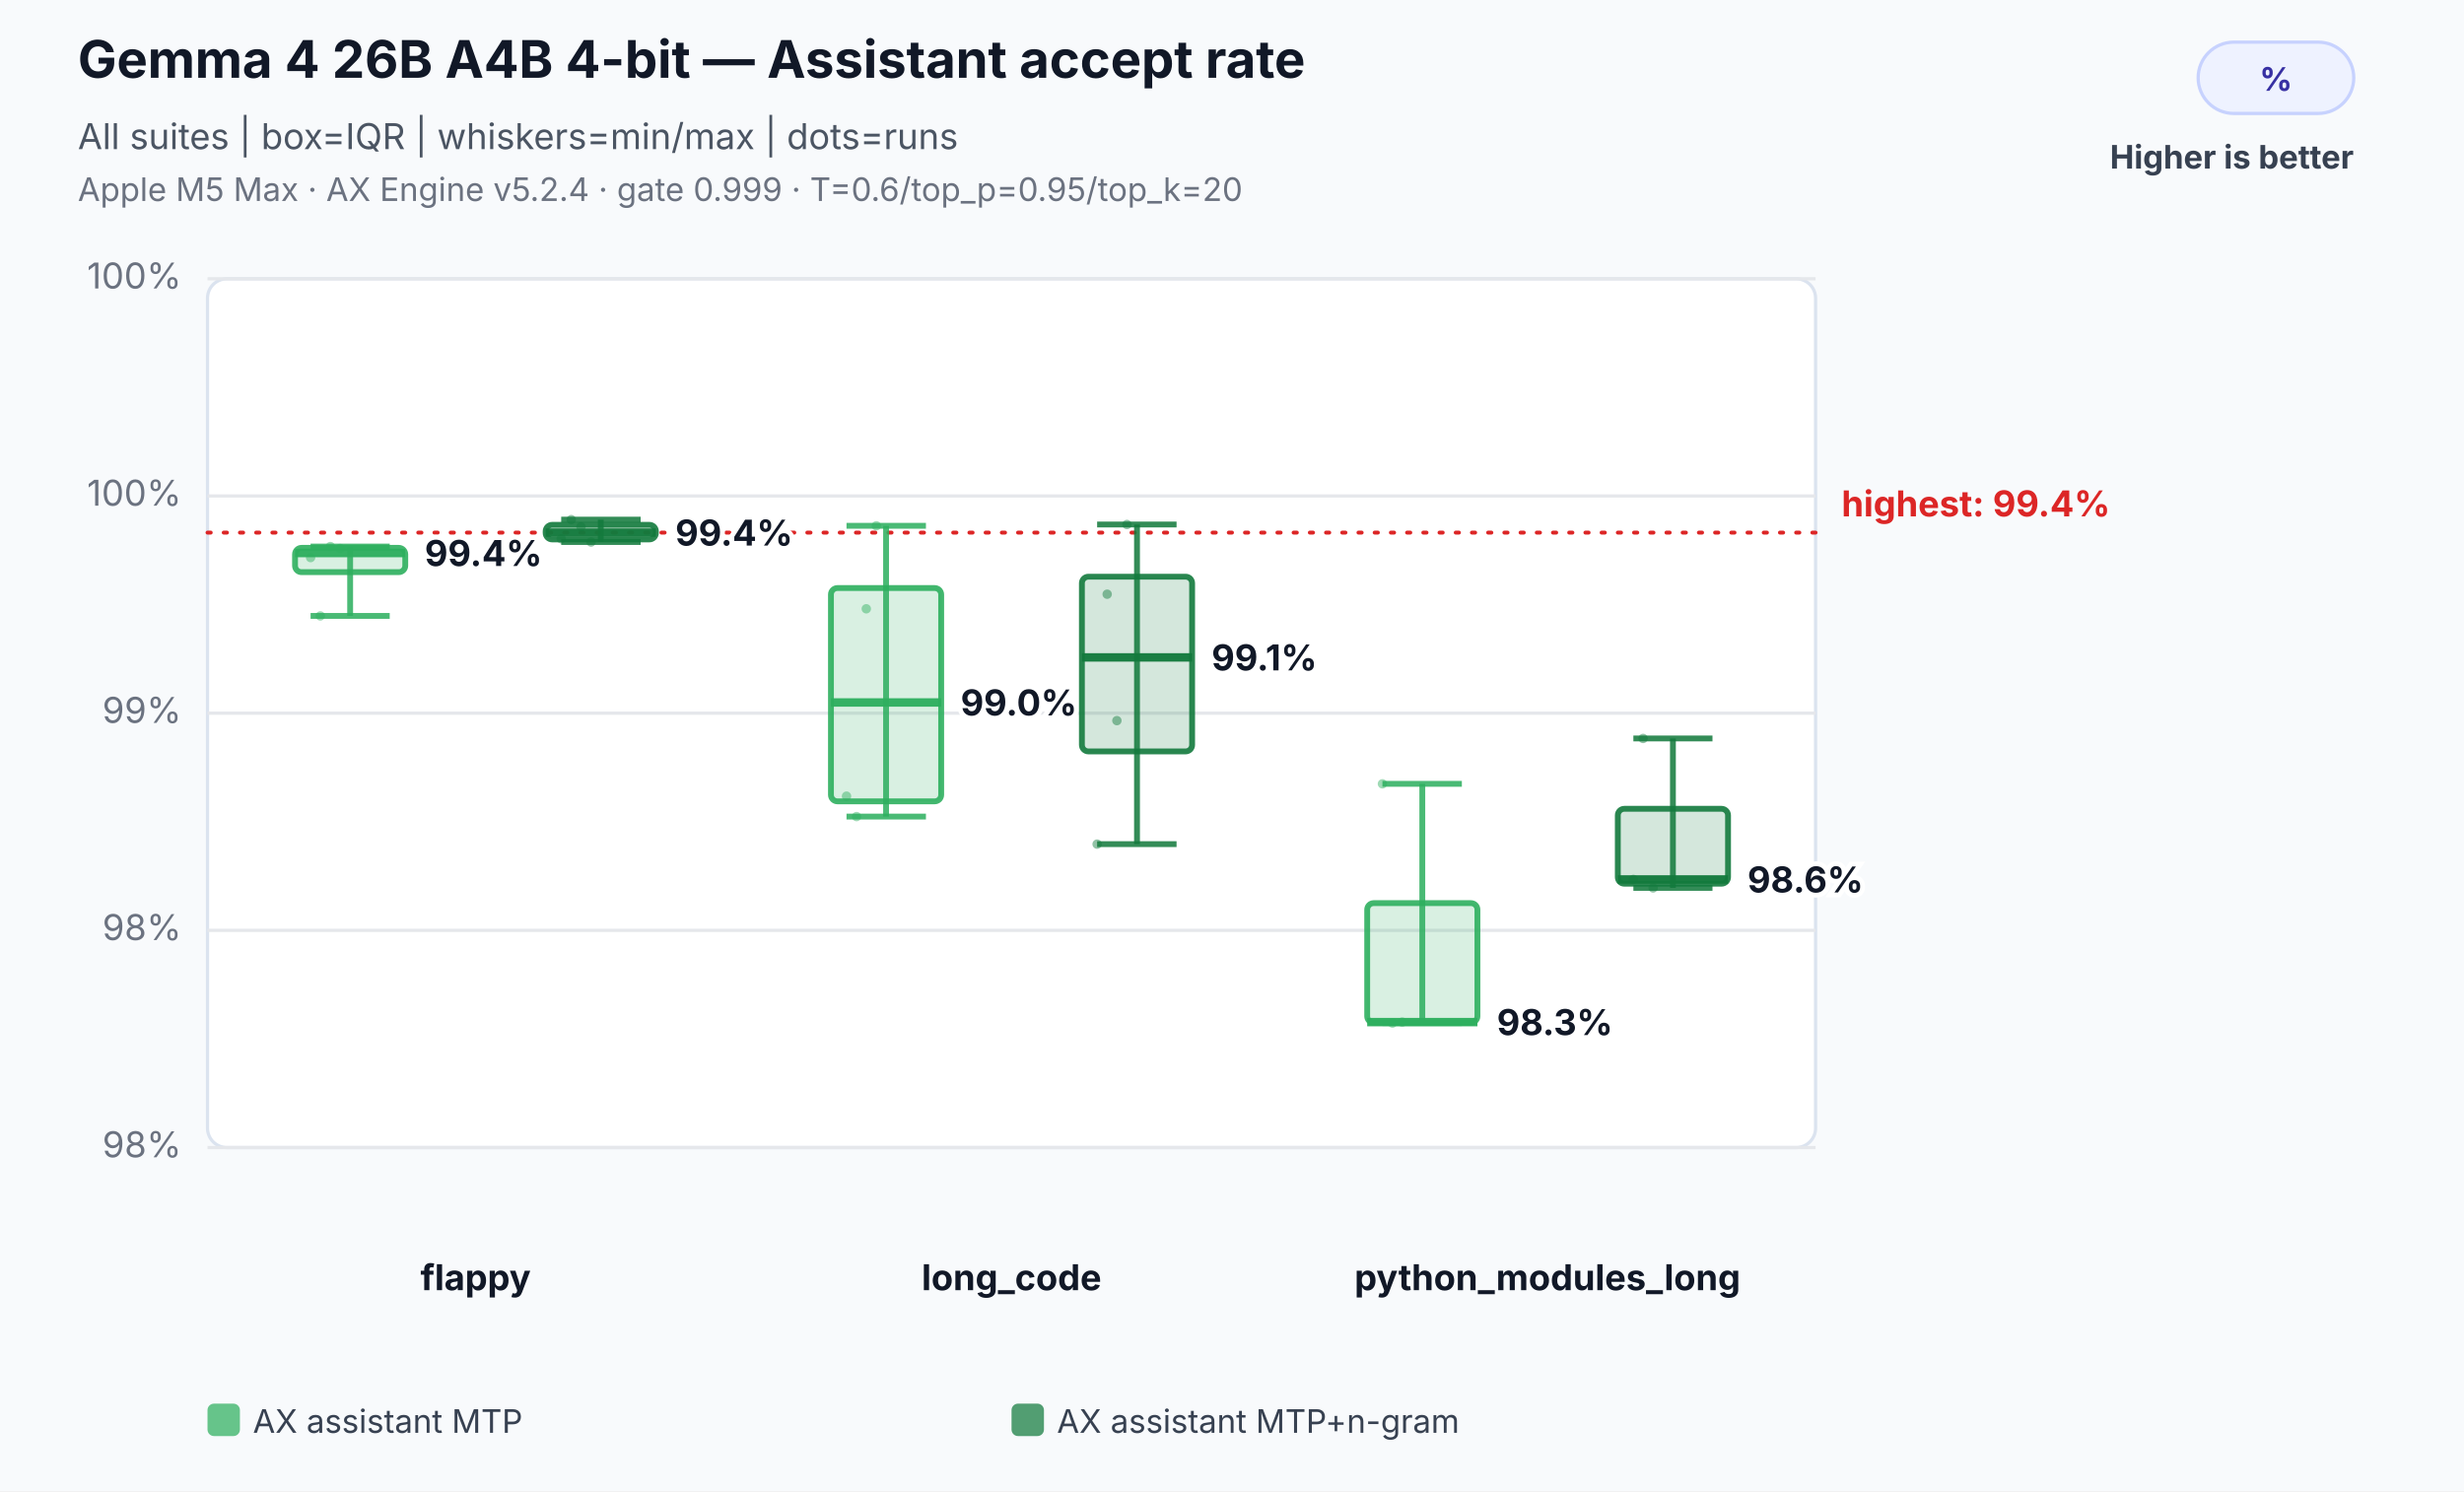
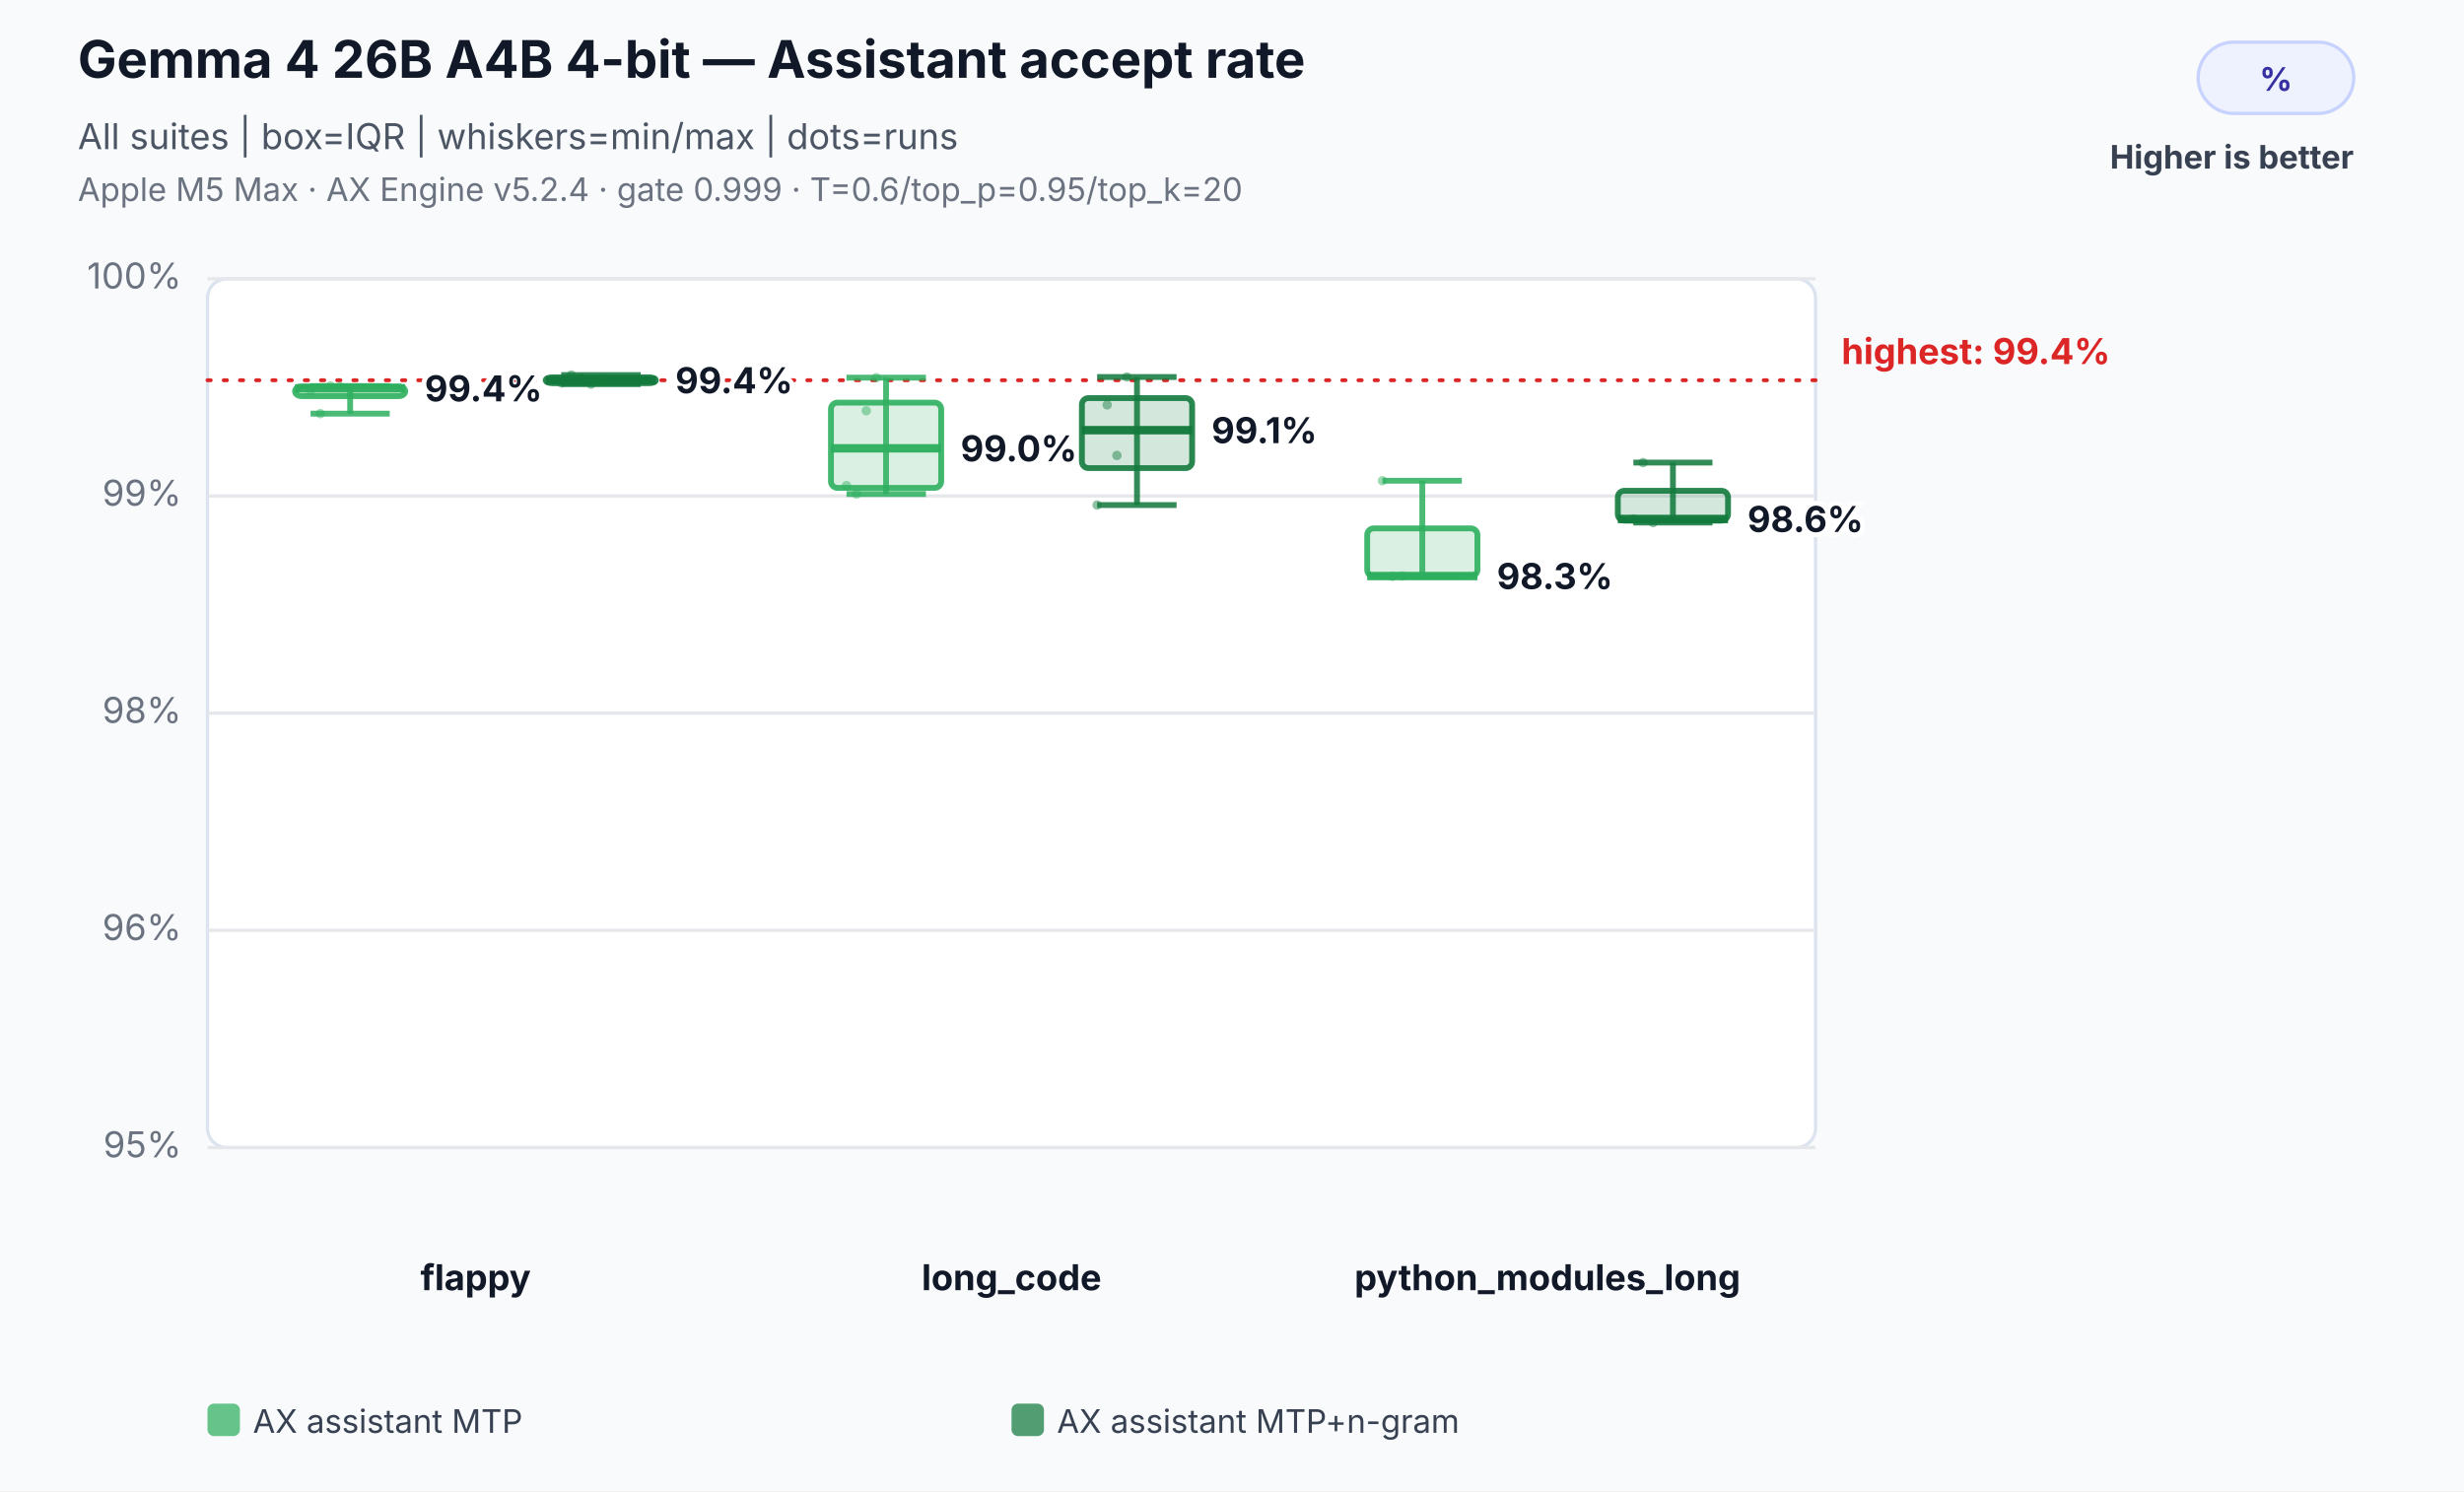
<svg xmlns="http://www.w3.org/2000/svg" width="760" height="460" viewBox="0 0 760 460" role="img" aria-labelledby="title desc">
  <rect width="100%" height="100%" fill="#f8fafc" />
  <text x="24" y="24" font-family="Inter,Segoe UI,Arial,sans-serif" font-size="16" font-weight="700" fill="#111827">Gemma 4 26B A4B 4-bit — Assistant accept rate</text>
  <text x="24" y="46" font-family="Inter,Segoe UI,Arial,sans-serif" font-size="11" fill="#4b5563">All suites | box=IQR | whiskers=min/max | dots=runs</text>
  <text x="24" y="62" font-family="Inter,Segoe UI,Arial,sans-serif" font-size="10" fill="#6b7280">Apple M5 Max · AX Engine v5.2.4 · gate 0.999 · T=0.6/top_p=0.95/top_k=20</text>
  <rect x="678" y="13" width="48" height="22" rx="11" fill="#eef2ff" stroke="#c7d2fe" />
  <text x="702.0" y="28" text-anchor="middle" font-family="Inter,Segoe UI,Arial,sans-serif" font-size="10" font-weight="700" fill="#3730a3">%</text>
  <text x="726" y="52" text-anchor="end" font-family="Inter,Segoe UI,Arial,sans-serif" font-size="10" font-weight="700" fill="#374151">Higher is better</text>
  <rect x="64" y="86" width="496" height="268" rx="6" fill="#ffffff" stroke="#dbe3ef" />
  <line x1="64" y1="354.0" x2="560" y2="354.0" stroke="#e5e7eb" stroke-width="1" />
-   <text x="56" y="357.0" text-anchor="end" font-family="Inter,Segoe UI,Arial,sans-serif" font-size="11" fill="#6b7280">98%</text>
+   <text x="56" y="357.0" text-anchor="end" font-family="Inter,Segoe UI,Arial,sans-serif" font-size="11" fill="#6b7280">95%</text>
  <line x1="64" y1="287.0" x2="560" y2="287.0" stroke="#e5e7eb" stroke-width="1" />
-   <text x="56" y="290.0" text-anchor="end" font-family="Inter,Segoe UI,Arial,sans-serif" font-size="11" fill="#6b7280">98%</text>
+   <text x="56" y="290.0" text-anchor="end" font-family="Inter,Segoe UI,Arial,sans-serif" font-size="11" fill="#6b7280">96%</text>
  <line x1="64" y1="220.0" x2="560" y2="220.0" stroke="#e5e7eb" stroke-width="1" />
-   <text x="56" y="223.0" text-anchor="end" font-family="Inter,Segoe UI,Arial,sans-serif" font-size="11" fill="#6b7280">99%</text>
+   <text x="56" y="223.0" text-anchor="end" font-family="Inter,Segoe UI,Arial,sans-serif" font-size="11" fill="#6b7280">98%</text>
  <line x1="64" y1="153.0" x2="560" y2="153.0" stroke="#e5e7eb" stroke-width="1" />
-   <text x="56" y="156.0" text-anchor="end" font-family="Inter,Segoe UI,Arial,sans-serif" font-size="11" fill="#6b7280">100%</text>
+   <text x="56" y="156.0" text-anchor="end" font-family="Inter,Segoe UI,Arial,sans-serif" font-size="11" fill="#6b7280">99%</text>
  <line x1="64" y1="86.0" x2="560" y2="86.0" stroke="#e5e7eb" stroke-width="1" />
  <text x="56" y="89.0" text-anchor="end" font-family="Inter,Segoe UI,Arial,sans-serif" font-size="11" fill="#6b7280">100%</text>
-   <line x1="64" y1="164.3" x2="560" y2="164.3" stroke="#dc2626" stroke-width="1.2" stroke-dasharray="1 4" stroke-linecap="round" />
-   <text x="568" y="159.3" text-anchor="start" font-family="Inter,Segoe UI,Arial,sans-serif" font-size="11" font-weight="700" fill="#dc2626" data-label="highest median">highest: 99.4%</text>
+   <line x1="64" y1="117.3" x2="560" y2="117.3" stroke="#dc2626" stroke-width="1.2" stroke-dasharray="1 4" stroke-linecap="round" />
+   <text x="568" y="112.3" text-anchor="start" font-family="Inter,Segoe UI,Arial,sans-serif" font-size="11" font-weight="700" fill="#dc2626" data-label="highest median">highest: 99.4%</text>
  <text x="146.7" y="398" text-anchor="middle" font-family="Inter,Segoe UI,Arial,sans-serif" font-size="11" font-weight="700" fill="#111827">flappy</text>
-   <circle cx="95.8" cy="172.0" r="1.45" fill="#2eaf5f" fill-opacity="0.46" />
-   <circle cx="98.8" cy="190.0" r="1.45" fill="#2eaf5f" fill-opacity="0.46" />
-   <circle cx="101.9" cy="168.6" r="1.45" fill="#2eaf5f" fill-opacity="0.46" />
-   <circle cx="104.9" cy="169.2" r="1.45" fill="#2eaf5f" fill-opacity="0.46" />
-   <line x1="108.0" y1="168.6" x2="108.0" y2="190.0" stroke="#2eaf5f" stroke-opacity="0.86" stroke-width="1.8" />
-   <line x1="95.8" y1="168.6" x2="120.2" y2="168.6" stroke="#2eaf5f" stroke-opacity="0.86" stroke-width="1.8" />
-   <line x1="95.8" y1="190.0" x2="120.2" y2="190.0" stroke="#2eaf5f" stroke-opacity="0.86" stroke-width="1.8" />
-   <rect x="91.0" y="169.0" width="34.0" height="7.5" rx="2" fill="#2eaf5f" fill-opacity="0.18" stroke="#2eaf5f" stroke-opacity="0.9" stroke-width="1.8" />
-   <line x1="91.0" y1="170.6" x2="125.0" y2="170.6" stroke="#2eaf5f" stroke-opacity="0.96" stroke-width="2.6" />
-   <text x="131.0" y="174.6" text-anchor="start" font-family="Inter,Segoe UI,Arial,sans-serif" font-size="11" font-weight="700" fill="#111827" stroke="#ffffff" stroke-width="3" paint-order="stroke">99.4%</text>
-   <circle cx="173.1" cy="166.2" r="1.45" fill="#137a3d" fill-opacity="0.46" />
-   <circle cx="176.2" cy="160.3" r="1.45" fill="#137a3d" fill-opacity="0.46" />
-   <circle cx="179.2" cy="162.5" r="1.45" fill="#137a3d" fill-opacity="0.46" />
-   <circle cx="182.3" cy="167.2" r="1.45" fill="#137a3d" fill-opacity="0.46" />
-   <line x1="185.3" y1="160.3" x2="185.3" y2="167.2" stroke="#137a3d" stroke-opacity="0.86" stroke-width="1.8" />
-   <line x1="173.1" y1="160.3" x2="197.6" y2="160.3" stroke="#137a3d" stroke-opacity="0.86" stroke-width="1.8" />
-   <line x1="173.1" y1="167.2" x2="197.6" y2="167.2" stroke="#137a3d" stroke-opacity="0.86" stroke-width="1.8" />
-   <rect x="168.3" y="161.9" width="34.0" height="4.5" rx="2" fill="#137a3d" fill-opacity="0.18" stroke="#137a3d" stroke-opacity="0.9" stroke-width="1.8" />
-   <line x1="168.3" y1="164.3" x2="202.3" y2="164.3" stroke="#137a3d" stroke-opacity="0.96" stroke-width="2.6" />
-   <text x="208.3" y="168.3" text-anchor="start" font-family="Inter,Segoe UI,Arial,sans-serif" font-size="11" font-weight="700" fill="#111827" stroke="#ffffff" stroke-width="3" paint-order="stroke">99.4%</text>
+   <circle cx="95.8" cy="120.4" r="1.45" fill="#2eaf5f" fill-opacity="0.46" />
+   <circle cx="98.8" cy="127.6" r="1.45" fill="#2eaf5f" fill-opacity="0.46" />
+   <circle cx="101.9" cy="119.1" r="1.45" fill="#2eaf5f" fill-opacity="0.46" />
+   <circle cx="104.9" cy="119.3" r="1.45" fill="#2eaf5f" fill-opacity="0.46" />
+   <line x1="108.0" y1="119.1" x2="108.0" y2="127.6" stroke="#2eaf5f" stroke-opacity="0.86" stroke-width="1.8" />
+   <line x1="95.8" y1="119.1" x2="120.2" y2="119.1" stroke="#2eaf5f" stroke-opacity="0.86" stroke-width="1.8" />
+   <line x1="95.8" y1="127.6" x2="120.2" y2="127.6" stroke="#2eaf5f" stroke-opacity="0.86" stroke-width="1.8" />
+   <rect x="91.0" y="119.2" width="34.0" height="3.0" rx="2" fill="#2eaf5f" fill-opacity="0.18" stroke="#2eaf5f" stroke-opacity="0.9" stroke-width="1.8" />
+   <line x1="91.0" y1="119.8" x2="125.0" y2="119.8" stroke="#2eaf5f" stroke-opacity="0.96" stroke-width="2.6" />
+   <text x="131.0" y="123.8" text-anchor="start" font-family="Inter,Segoe UI,Arial,sans-serif" font-size="11" font-weight="700" fill="#111827" stroke="#ffffff" stroke-width="3" paint-order="stroke">99.4%</text>
+   <circle cx="173.1" cy="118.1" r="1.45" fill="#137a3d" fill-opacity="0.46" />
+   <circle cx="176.2" cy="115.7" r="1.45" fill="#137a3d" fill-opacity="0.46" />
+   <circle cx="179.2" cy="116.6" r="1.45" fill="#137a3d" fill-opacity="0.46" />
+   <circle cx="182.3" cy="118.5" r="1.45" fill="#137a3d" fill-opacity="0.46" />
+   <line x1="185.3" y1="115.7" x2="185.3" y2="118.5" stroke="#137a3d" stroke-opacity="0.86" stroke-width="1.8" />
+   <line x1="173.1" y1="115.7" x2="197.6" y2="115.7" stroke="#137a3d" stroke-opacity="0.86" stroke-width="1.8" />
+   <line x1="173.1" y1="118.5" x2="197.6" y2="118.5" stroke="#137a3d" stroke-opacity="0.86" stroke-width="1.8" />
+   <rect x="168.3" y="116.4" width="34.0" height="1.8" rx="2" fill="#137a3d" fill-opacity="0.18" stroke="#137a3d" stroke-opacity="0.9" stroke-width="1.8" />
+   <line x1="168.3" y1="117.3" x2="202.3" y2="117.3" stroke="#137a3d" stroke-opacity="0.96" stroke-width="2.6" />
+   <text x="208.3" y="121.3" text-anchor="start" font-family="Inter,Segoe UI,Arial,sans-serif" font-size="11" font-weight="700" fill="#111827" stroke="#ffffff" stroke-width="3" paint-order="stroke">99.4%</text>
  <text x="312.0" y="398" text-anchor="middle" font-family="Inter,Segoe UI,Arial,sans-serif" font-size="11" font-weight="700" fill="#111827">long_code</text>
-   <circle cx="261.1" cy="245.6" r="1.45" fill="#2eaf5f" fill-opacity="0.46" />
-   <circle cx="264.2" cy="251.9" r="1.45" fill="#2eaf5f" fill-opacity="0.46" />
-   <circle cx="267.2" cy="187.8" r="1.45" fill="#2eaf5f" fill-opacity="0.46" />
-   <circle cx="270.3" cy="162.2" r="1.45" fill="#2eaf5f" fill-opacity="0.46" />
-   <line x1="273.3" y1="162.2" x2="273.3" y2="251.9" stroke="#2eaf5f" stroke-opacity="0.86" stroke-width="1.8" />
-   <line x1="261.1" y1="162.2" x2="285.6" y2="162.2" stroke="#2eaf5f" stroke-opacity="0.86" stroke-width="1.8" />
-   <line x1="261.1" y1="251.9" x2="285.6" y2="251.9" stroke="#2eaf5f" stroke-opacity="0.86" stroke-width="1.8" />
-   <rect x="256.3" y="181.4" width="34.0" height="65.8" rx="2" fill="#2eaf5f" fill-opacity="0.18" stroke="#2eaf5f" stroke-opacity="0.9" stroke-width="1.8" />
-   <line x1="256.3" y1="216.7" x2="290.3" y2="216.7" stroke="#2eaf5f" stroke-opacity="0.96" stroke-width="2.6" />
-   <text x="296.3" y="220.7" text-anchor="start" font-family="Inter,Segoe UI,Arial,sans-serif" font-size="11" font-weight="700" fill="#111827" stroke="#ffffff" stroke-width="3" paint-order="stroke">99.0%</text>
-   <circle cx="338.4" cy="260.4" r="1.45" fill="#137a3d" fill-opacity="0.46" />
-   <circle cx="341.5" cy="183.3" r="1.45" fill="#137a3d" fill-opacity="0.46" />
-   <circle cx="344.5" cy="222.3" r="1.45" fill="#137a3d" fill-opacity="0.46" />
-   <circle cx="347.6" cy="161.8" r="1.45" fill="#137a3d" fill-opacity="0.46" />
-   <line x1="350.7" y1="161.8" x2="350.7" y2="260.4" stroke="#137a3d" stroke-opacity="0.86" stroke-width="1.8" />
-   <line x1="338.4" y1="161.8" x2="362.9" y2="161.8" stroke="#137a3d" stroke-opacity="0.86" stroke-width="1.8" />
-   <line x1="338.4" y1="260.4" x2="362.9" y2="260.4" stroke="#137a3d" stroke-opacity="0.86" stroke-width="1.8" />
-   <rect x="333.7" y="177.9" width="34.0" height="53.9" rx="2" fill="#137a3d" fill-opacity="0.18" stroke="#137a3d" stroke-opacity="0.9" stroke-width="1.8" />
-   <line x1="333.7" y1="202.8" x2="367.7" y2="202.8" stroke="#137a3d" stroke-opacity="0.96" stroke-width="2.6" />
-   <text x="373.7" y="206.8" text-anchor="start" font-family="Inter,Segoe UI,Arial,sans-serif" font-size="11" font-weight="700" fill="#111827" stroke="#ffffff" stroke-width="3" paint-order="stroke">99.1%</text>
+   <circle cx="261.1" cy="149.8" r="1.45" fill="#2eaf5f" fill-opacity="0.46" />
+   <circle cx="264.2" cy="152.4" r="1.45" fill="#2eaf5f" fill-opacity="0.46" />
+   <circle cx="267.2" cy="126.7" r="1.45" fill="#2eaf5f" fill-opacity="0.46" />
+   <circle cx="270.3" cy="116.5" r="1.45" fill="#2eaf5f" fill-opacity="0.46" />
+   <line x1="273.3" y1="116.5" x2="273.3" y2="152.4" stroke="#2eaf5f" stroke-opacity="0.86" stroke-width="1.8" />
+   <line x1="261.1" y1="116.5" x2="285.6" y2="116.5" stroke="#2eaf5f" stroke-opacity="0.86" stroke-width="1.8" />
+   <line x1="261.1" y1="152.4" x2="285.6" y2="152.4" stroke="#2eaf5f" stroke-opacity="0.86" stroke-width="1.8" />
+   <rect x="256.3" y="124.2" width="34.0" height="26.3" rx="2" fill="#2eaf5f" fill-opacity="0.18" stroke="#2eaf5f" stroke-opacity="0.9" stroke-width="1.8" />
+   <line x1="256.3" y1="138.3" x2="290.3" y2="138.3" stroke="#2eaf5f" stroke-opacity="0.96" stroke-width="2.6" />
+   <text x="296.3" y="142.3" text-anchor="start" font-family="Inter,Segoe UI,Arial,sans-serif" font-size="11" font-weight="700" fill="#111827" stroke="#ffffff" stroke-width="3" paint-order="stroke">99.0%</text>
+   <circle cx="338.4" cy="155.8" r="1.45" fill="#137a3d" fill-opacity="0.46" />
+   <circle cx="341.5" cy="124.9" r="1.45" fill="#137a3d" fill-opacity="0.46" />
+   <circle cx="344.5" cy="140.5" r="1.45" fill="#137a3d" fill-opacity="0.46" />
+   <circle cx="347.6" cy="116.3" r="1.45" fill="#137a3d" fill-opacity="0.46" />
+   <line x1="350.7" y1="116.3" x2="350.7" y2="155.8" stroke="#137a3d" stroke-opacity="0.86" stroke-width="1.8" />
+   <line x1="338.4" y1="116.3" x2="362.9" y2="116.3" stroke="#137a3d" stroke-opacity="0.86" stroke-width="1.8" />
+   <line x1="338.4" y1="155.8" x2="362.9" y2="155.8" stroke="#137a3d" stroke-opacity="0.86" stroke-width="1.8" />
+   <rect x="333.7" y="122.8" width="34.0" height="21.6" rx="2" fill="#137a3d" fill-opacity="0.18" stroke="#137a3d" stroke-opacity="0.9" stroke-width="1.8" />
+   <line x1="333.7" y1="132.7" x2="367.7" y2="132.7" stroke="#137a3d" stroke-opacity="0.96" stroke-width="2.6" />
+   <text x="373.7" y="136.7" text-anchor="start" font-family="Inter,Segoe UI,Arial,sans-serif" font-size="11" font-weight="700" fill="#111827" stroke="#ffffff" stroke-width="3" paint-order="stroke">99.1%</text>
  <text x="477.3" y="398" text-anchor="middle" font-family="Inter,Segoe UI,Arial,sans-serif" font-size="11" font-weight="700" fill="#111827">python_modules_long</text>
-   <circle cx="426.4" cy="241.8" r="1.45" fill="#2eaf5f" fill-opacity="0.46" />
-   <circle cx="429.5" cy="315.6" r="1.45" fill="#2eaf5f" fill-opacity="0.46" />
-   <circle cx="432.5" cy="315.3" r="1.45" fill="#2eaf5f" fill-opacity="0.46" />
-   <line x1="438.7" y1="241.8" x2="438.7" y2="315.6" stroke="#2eaf5f" stroke-opacity="0.86" stroke-width="1.8" />
-   <line x1="426.4" y1="241.8" x2="450.9" y2="241.8" stroke="#2eaf5f" stroke-opacity="0.86" stroke-width="1.8" />
-   <line x1="426.4" y1="315.6" x2="450.9" y2="315.6" stroke="#2eaf5f" stroke-opacity="0.86" stroke-width="1.8" />
-   <rect x="421.7" y="278.6" width="34.0" height="36.9" rx="2" fill="#2eaf5f" fill-opacity="0.18" stroke="#2eaf5f" stroke-opacity="0.9" stroke-width="1.8" />
-   <line x1="421.7" y1="315.3" x2="455.7" y2="315.3" stroke="#2eaf5f" stroke-opacity="0.96" stroke-width="2.6" />
-   <text x="461.7" y="319.3" text-anchor="start" font-family="Inter,Segoe UI,Arial,sans-serif" font-size="11" font-weight="700" fill="#111827" stroke="#ffffff" stroke-width="3" paint-order="stroke">98.3%</text>
-   <circle cx="503.8" cy="271.3" r="1.45" fill="#137a3d" fill-opacity="0.46" />
-   <circle cx="506.8" cy="227.8" r="1.45" fill="#137a3d" fill-opacity="0.46" />
-   <circle cx="509.9" cy="273.9" r="1.45" fill="#137a3d" fill-opacity="0.46" />
-   <line x1="516.0" y1="227.8" x2="516.0" y2="273.9" stroke="#137a3d" stroke-opacity="0.86" stroke-width="1.8" />
-   <line x1="503.8" y1="227.8" x2="528.2" y2="227.8" stroke="#137a3d" stroke-opacity="0.86" stroke-width="1.8" />
-   <line x1="503.8" y1="273.9" x2="528.2" y2="273.9" stroke="#137a3d" stroke-opacity="0.86" stroke-width="1.8" />
-   <rect x="499.0" y="249.5" width="34.0" height="23.1" rx="2" fill="#137a3d" fill-opacity="0.18" stroke="#137a3d" stroke-opacity="0.9" stroke-width="1.8" />
-   <line x1="499.0" y1="271.3" x2="533.0" y2="271.3" stroke="#137a3d" stroke-opacity="0.96" stroke-width="2.6" />
-   <text x="539.0" y="275.3" text-anchor="start" font-family="Inter,Segoe UI,Arial,sans-serif" font-size="11" font-weight="700" fill="#111827" stroke="#ffffff" stroke-width="3" paint-order="stroke">98.6%</text>
+   <circle cx="426.4" cy="148.3" r="1.45" fill="#2eaf5f" fill-opacity="0.46" />
+   <circle cx="429.5" cy="177.8" r="1.45" fill="#2eaf5f" fill-opacity="0.46" />
+   <circle cx="432.5" cy="177.7" r="1.45" fill="#2eaf5f" fill-opacity="0.46" />
+   <line x1="438.7" y1="148.3" x2="438.7" y2="177.8" stroke="#2eaf5f" stroke-opacity="0.86" stroke-width="1.8" />
+   <line x1="426.4" y1="148.3" x2="450.9" y2="148.3" stroke="#2eaf5f" stroke-opacity="0.86" stroke-width="1.8" />
+   <line x1="426.4" y1="177.8" x2="450.9" y2="177.8" stroke="#2eaf5f" stroke-opacity="0.86" stroke-width="1.8" />
+   <rect x="421.7" y="163.0" width="34.0" height="14.8" rx="2" fill="#2eaf5f" fill-opacity="0.18" stroke="#2eaf5f" stroke-opacity="0.9" stroke-width="1.8" />
+   <line x1="421.7" y1="177.7" x2="455.7" y2="177.7" stroke="#2eaf5f" stroke-opacity="0.96" stroke-width="2.6" />
+   <text x="461.7" y="181.7" text-anchor="start" font-family="Inter,Segoe UI,Arial,sans-serif" font-size="11" font-weight="700" fill="#111827" stroke="#ffffff" stroke-width="3" paint-order="stroke">98.3%</text>
+   <circle cx="503.8" cy="160.1" r="1.45" fill="#137a3d" fill-opacity="0.46" />
+   <circle cx="506.8" cy="142.7" r="1.45" fill="#137a3d" fill-opacity="0.46" />
+   <circle cx="509.9" cy="161.2" r="1.45" fill="#137a3d" fill-opacity="0.46" />
+   <line x1="516.0" y1="142.7" x2="516.0" y2="161.2" stroke="#137a3d" stroke-opacity="0.86" stroke-width="1.8" />
+   <line x1="503.8" y1="142.7" x2="528.2" y2="142.7" stroke="#137a3d" stroke-opacity="0.86" stroke-width="1.8" />
+   <line x1="503.8" y1="161.2" x2="528.2" y2="161.2" stroke="#137a3d" stroke-opacity="0.86" stroke-width="1.8" />
+   <rect x="499.0" y="151.4" width="34.0" height="9.2" rx="2" fill="#137a3d" fill-opacity="0.18" stroke="#137a3d" stroke-opacity="0.9" stroke-width="1.8" />
+   <line x1="499.0" y1="160.1" x2="533.0" y2="160.1" stroke="#137a3d" stroke-opacity="0.96" stroke-width="2.6" />
+   <text x="539.0" y="164.1" text-anchor="start" font-family="Inter,Segoe UI,Arial,sans-serif" font-size="11" font-weight="700" fill="#111827" stroke="#ffffff" stroke-width="3" paint-order="stroke">98.6%</text>
  <rect x="64.0" y="433" width="10" height="10" rx="2" fill="#2eaf5f" fill-opacity="0.72" />
  <text x="78.0" y="442" font-family="Inter,Segoe UI,Arial,sans-serif" font-size="10" fill="#374151">AX assistant MTP</text>
  <rect x="312.0" y="433" width="10" height="10" rx="2" fill="#137a3d" fill-opacity="0.72" />
  <text x="326.0" y="442" font-family="Inter,Segoe UI,Arial,sans-serif" font-size="10" fill="#374151">AX assistant MTP+n-gram</text>
</svg>
